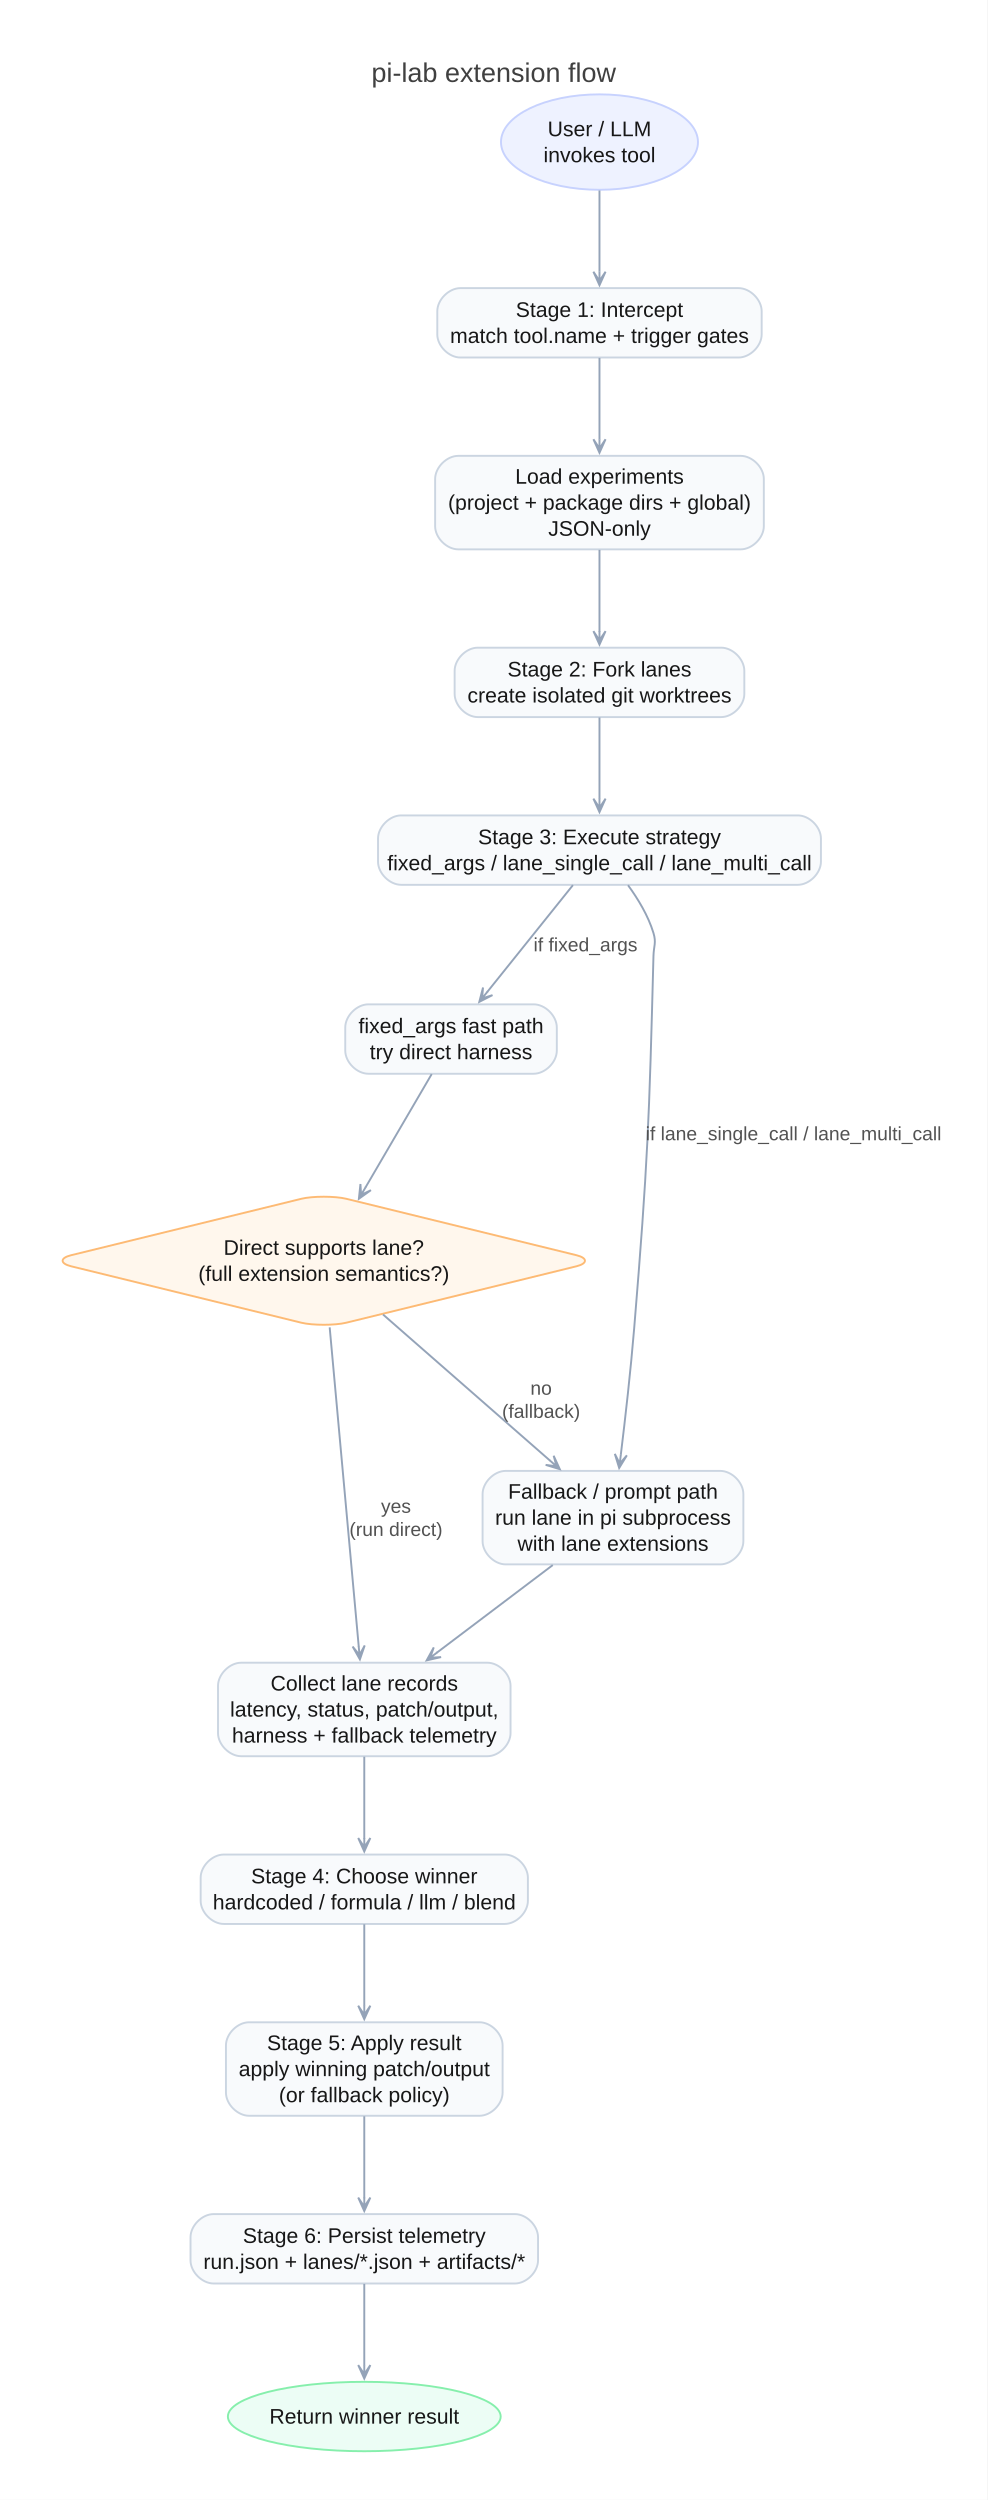
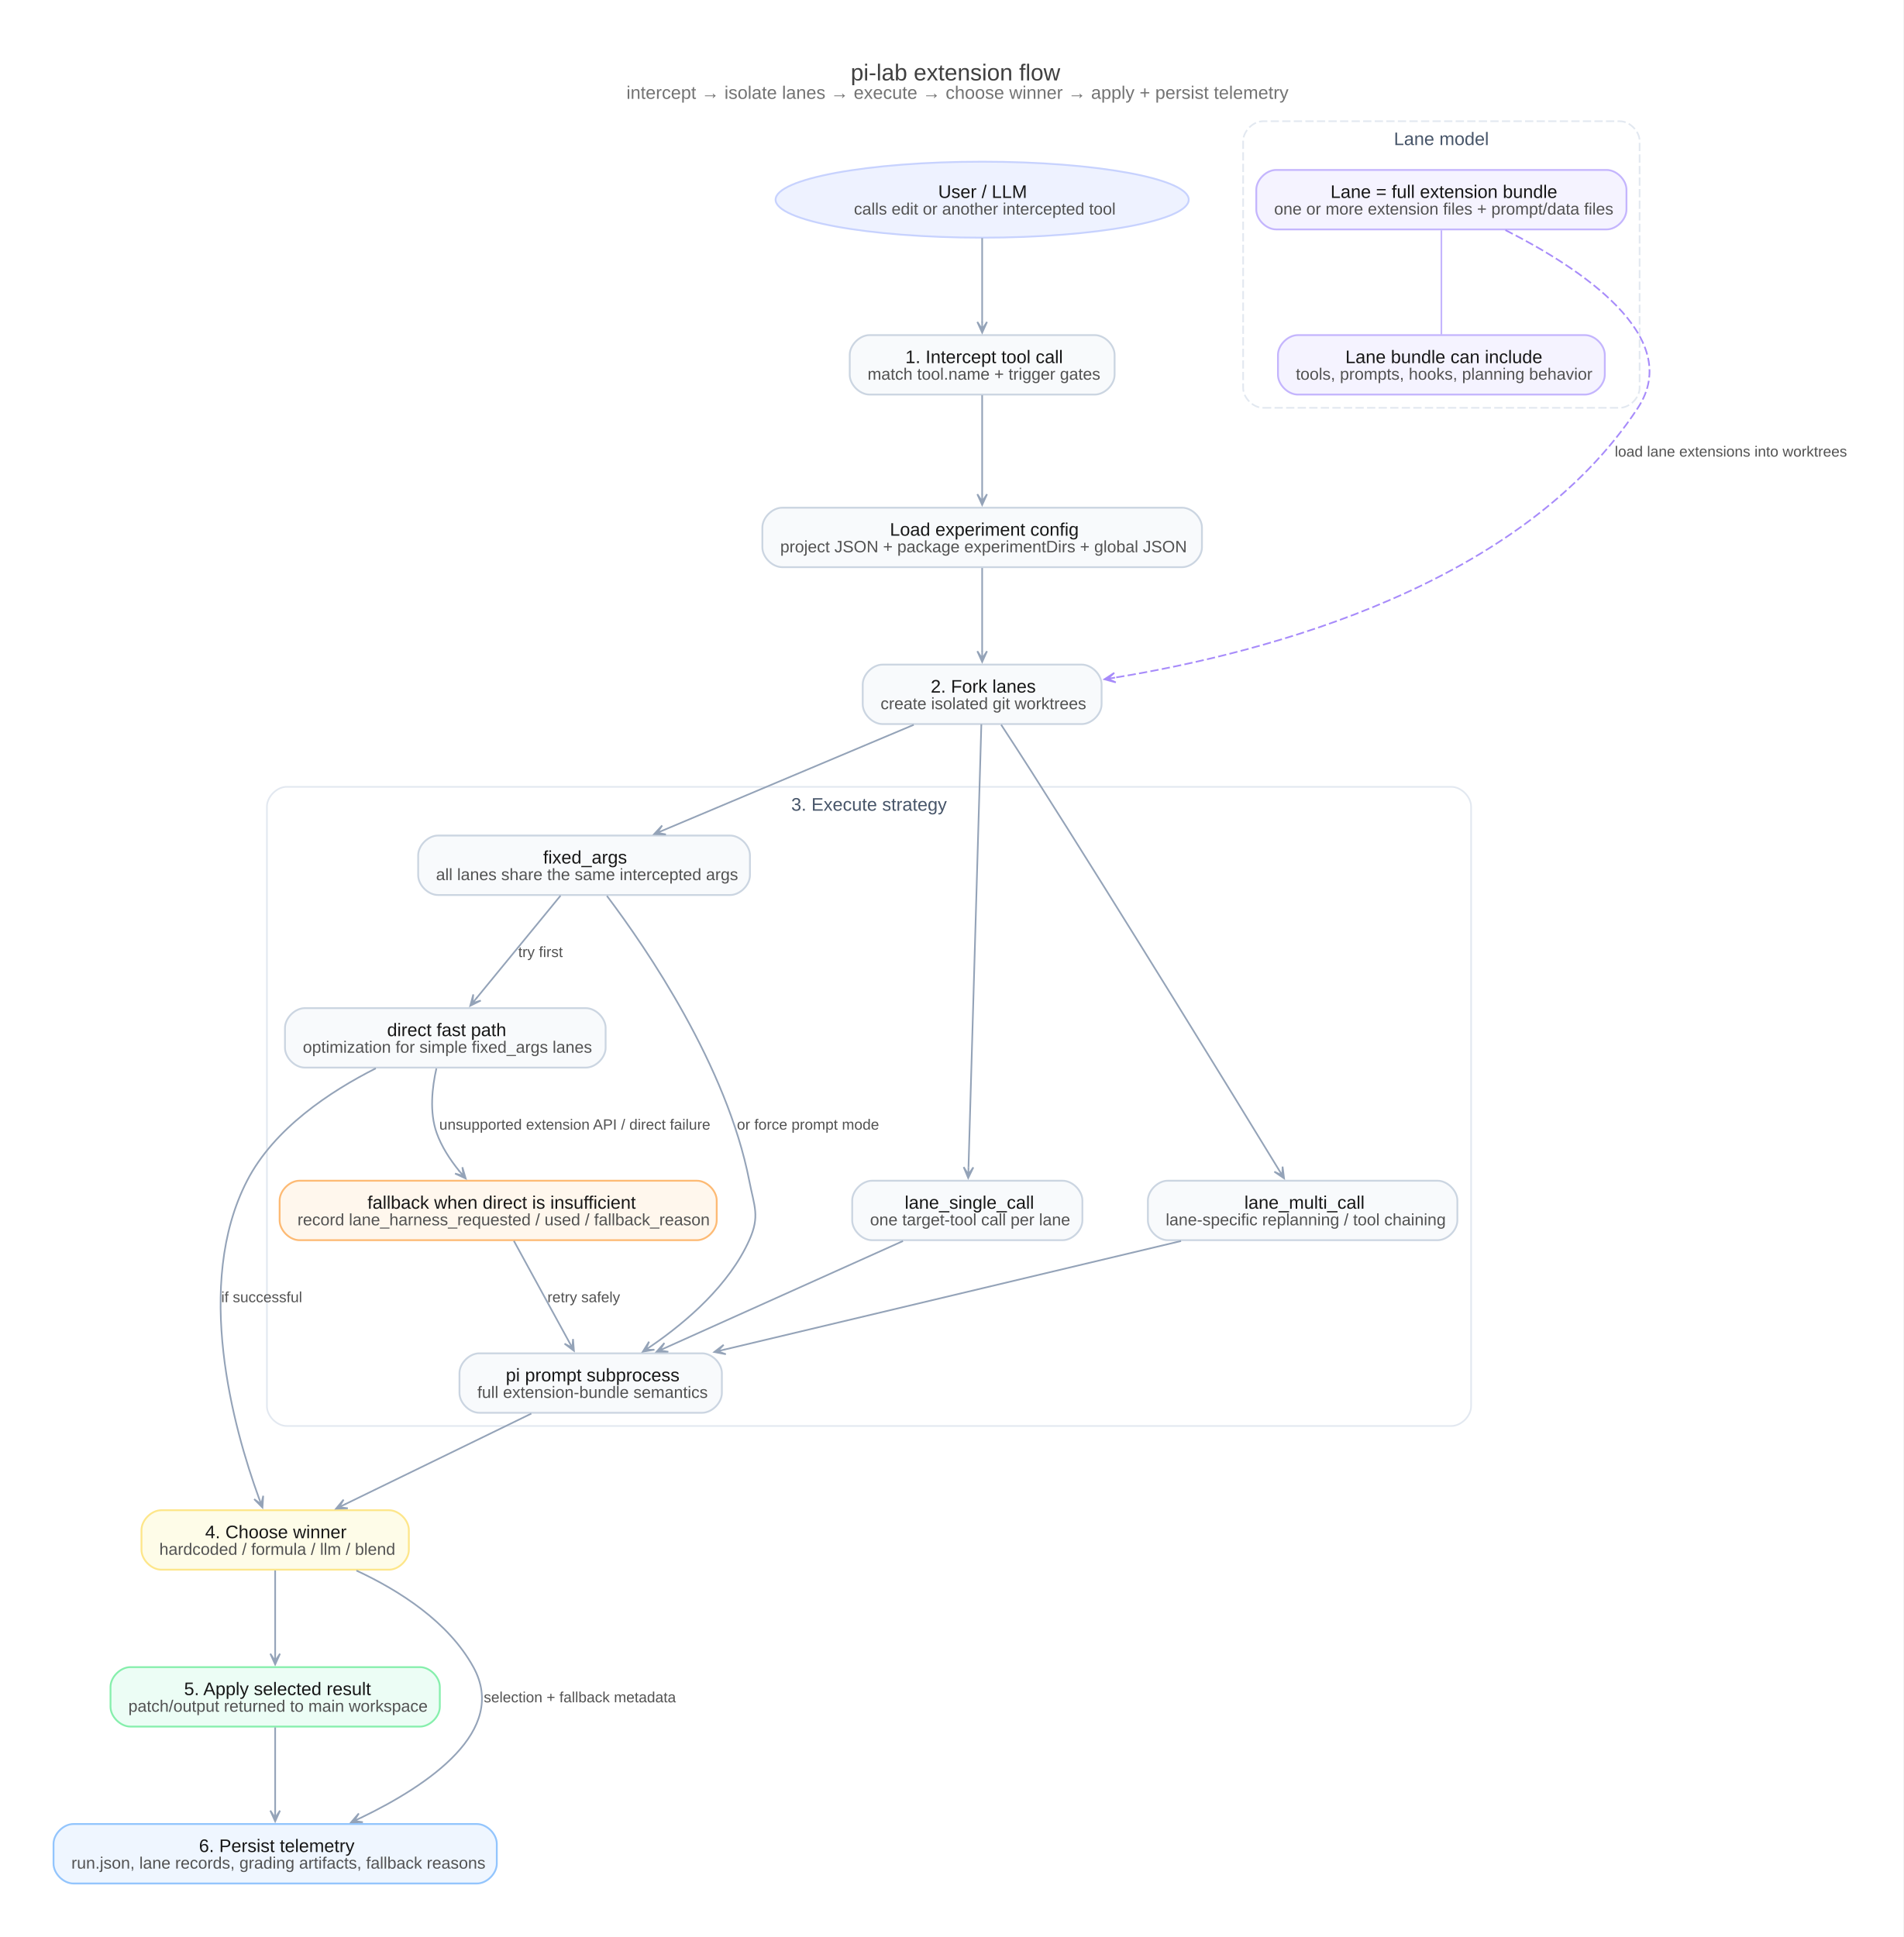
- <svg xmlns="http://www.w3.org/2000/svg" width="1366pt" height="3458pt" viewBox="0.00 0.00 1366.00 3458.00">
-   <g id="graph0" class="graph" transform="scale(2.66667 2.66667) rotate(0) translate(25.2 1271.45)">
-     <polygon fill="white" stroke="none" points="-25.2,25.2 -25.2,-1271.45 486.98,-1271.45 486.98,25.2 -25.2,25.2" />
-     <text xml:space="preserve" text-anchor="middle" x="230.89" y="-1228.95" font-family="Arial" font-size="14.00" fill="#404040">pi-lab extension flow</text>
+ <svg xmlns="http://www.w3.org/2000/svg" width="2800pt" height="2850pt" viewBox="0.00 0.00 2800.00 2850.00">
+   <g id="graph0" class="graph" transform="scale(2.43008 2.43008) rotate(0) translate(32.4 1140.4)">
+     <polygon fill="white" stroke="none" points="-32.4,32.4 -32.4,-1140.4 1119.83,-1140.4 1119.83,32.4 -32.4,32.4" />
+     <text xml:space="preserve" text-anchor="start" x="482.59" y="-1091.7" font-family="Arial" font-size="14.00" fill="#404040">pi-lab extension flow</text>
+     <text xml:space="preserve" text-anchor="start" x="346.84" y="-1080.55" font-family="Arial" font-size="11.00" fill="#737373">intercept → isolate lanes → execute → choose winner → apply + persist telemetry</text>
+     <g id="clust1" class="cluster">
+       <path fill="white" stroke="#e2e8f0" d="M141.18,-277C141.18,-277 846.17,-277 846.17,-277 852.18,-277 858.17,-283 858.17,-289 858.17,-289 858.17,-652 858.17,-652 858.17,-658 852.17,-664 846.17,-664 846.17,-664 141.17,-664 141.17,-664 135.17,-664 129.18,-658 129.18,-652 129.18,-652 129.18,-289 129.18,-289 129.18,-283 135.18,-277 141.18,-277" />
+       <text xml:space="preserve" text-anchor="middle" x="493.68" y="-649.55" font-family="Arial" font-size="11.00" fill="#475569">3. Execute strategy</text>
+     </g>
+     <g id="clust2" class="cluster">
+       <path fill="white" stroke="#e2e8f0" stroke-dasharray="5,2" d="M732.17,-893.5C732.17,-893.5 948.17,-893.5 948.17,-893.5 954.17,-893.5 960.17,-899.5 960.17,-905.5 960.17,-905.5 960.17,-1055 960.17,-1055 960.17,-1061 954.17,-1067 948.17,-1067 948.17,-1067 732.17,-1067 732.17,-1067 726.17,-1067 720.17,-1061 720.17,-1055 720.17,-1055 720.17,-905.5 720.17,-905.5 720.17,-899.5 726.17,-893.5 732.17,-893.5" />
+       <text xml:space="preserve" text-anchor="middle" x="840.17" y="-1052.55" font-family="Arial" font-size="11.00" fill="#475569">Lane model</text>
+     </g>
    <g id="node1" class="node">
-       <ellipse fill="#eef2ff" stroke="#c7d2fe" cx="285.75" cy="-1197.75" rx="51.09" ry="24.75" />
-       <text xml:space="preserve" text-anchor="middle" x="285.75" y="-1200.8" font-family="Arial" font-size="11.00" fill="#171717">User / LLM</text>
-       <text xml:space="preserve" text-anchor="middle" x="285.75" y="-1187.3" font-family="Arial" font-size="11.00" fill="#171717">invokes tool</text>
+       <ellipse fill="#eef2ff" stroke="#c7d2fe" stroke-width="1.1" cx="562.17" cy="-1019.5" rx="125.05" ry="23" />
+       <text xml:space="preserve" text-anchor="start" x="535.55" y="-1020.55" font-family="Arial" font-size="11.00" fill="#171717">User / LLM</text>
+       <text xml:space="preserve" text-anchor="start" x="484.55" y="-1010.5" font-family="Arial" font-size="10.00" fill="#525252">calls edit or another intercepted tool</text>
    </g>
    <g id="node2" class="node">
-       <path fill="#f8fafc" stroke="#cbd5e1" d="M357.88,-1122C357.88,-1122 213.62,-1122 213.62,-1122 207.62,-1122 201.62,-1116 201.62,-1110 201.62,-1110 201.62,-1098 201.62,-1098 201.62,-1092 207.62,-1086 213.62,-1086 213.62,-1086 357.88,-1086 357.88,-1086 363.88,-1086 369.88,-1092 369.88,-1098 369.88,-1098 369.88,-1110 369.88,-1110 369.88,-1116 363.88,-1122 357.88,-1122" />
-       <text xml:space="preserve" text-anchor="middle" x="285.75" y="-1107.05" font-family="Arial" font-size="11.00" fill="#171717">Stage 1: Intercept</text>
-       <text xml:space="preserve" text-anchor="middle" x="285.75" y="-1093.55" font-family="Arial" font-size="11.00" fill="#171717">match tool.name + trigger gates</text>
+       <path fill="#f8fafc" stroke="#cbd5e1" stroke-width="1.1" d="M630.35,-937.5C630.35,-937.5 494,-937.5 494,-937.5 488,-937.5 482,-931.5 482,-925.5 482,-925.5 482,-913.5 482,-913.5 482,-907.5 488,-901.5 494,-901.5 494,-901.5 630.35,-901.5 630.35,-901.5 636.35,-901.5 642.35,-907.5 642.35,-913.5 642.35,-913.5 642.35,-925.5 642.35,-925.5 642.35,-931.5 636.35,-937.5 630.35,-937.5" />
+       <text xml:space="preserve" text-anchor="start" x="515.67" y="-920.55" font-family="Arial" font-size="11.00" fill="#171717">1. Intercept tool call</text>
+       <text xml:space="preserve" text-anchor="start" x="492.8" y="-910.5" font-family="Arial" font-size="10.00" fill="#525252">match tool.name + trigger gates</text>
+     </g>
+     <g id="edge8" class="edge">
+       <path fill="none" stroke="#94a3b8" d="M562.17,-996.26C562.17,-981.02 562.17,-960.8 562.17,-945.08" />
+       <polygon fill="#94a3b8" stroke="#94a3b8" points="562.18,-938.99 565.1,-945.49 562.18,-941.02 562.18,-945.49 562.18,-945.49 562.18,-945.49 562.18,-941.02 559.25,-945.49 562.18,-938.99" />
+     </g>
+     <g id="node3" class="node">
+       <path fill="#f8fafc" stroke="#cbd5e1" stroke-width="1.1" d="M683.22,-833C683.22,-833 441.12,-833 441.12,-833 435.12,-833 429.12,-827 429.12,-821 429.12,-821 429.12,-809 429.12,-809 429.12,-803 435.12,-797 441.12,-797 441.12,-797 683.22,-797 683.22,-797 689.22,-797 695.22,-803 695.22,-809 695.22,-809 695.22,-821 695.22,-821 695.22,-827 689.22,-833 683.22,-833" />
+       <text xml:space="preserve" text-anchor="start" x="506.3" y="-816.05" font-family="Arial" font-size="11.00" fill="#171717">Load experiment config</text>
+       <text xml:space="preserve" text-anchor="start" x="439.92" y="-806" font-family="Arial" font-size="10.00" fill="#525252">project JSON + package experimentDirs + global JSON</text>
+     </g>
+     <g id="edge9" class="edge">
+       <path fill="none" stroke="#94a3b8" d="M562.17,-901.11C562.17,-884.62 562.17,-859.66 562.17,-841.03" />
+       <polygon fill="#94a3b8" stroke="#94a3b8" points="562.18,-834.69 565.1,-841.19 562.18,-836.72 562.18,-841.19 562.18,-841.19 562.18,-841.19 562.18,-836.72 559.25,-841.19 562.18,-834.69" />
+     </g>
+     <g id="node4" class="node">
+       <path fill="#f8fafc" stroke="#cbd5e1" stroke-width="1.1" d="M622.47,-738C622.47,-738 501.87,-738 501.87,-738 495.87,-738 489.87,-732 489.87,-726 489.87,-726 489.87,-714 489.87,-714 489.87,-708 495.87,-702 501.87,-702 501.87,-702 622.47,-702 622.47,-702 628.47,-702 634.47,-708 634.47,-714 634.47,-714 634.47,-726 634.47,-726 634.47,-732 628.47,-738 622.47,-738" />
+       <text xml:space="preserve" text-anchor="start" x="531.05" y="-721.05" font-family="Arial" font-size="11.00" fill="#171717">2. Fork lanes</text>
+       <text xml:space="preserve" text-anchor="start" x="500.67" y="-711" font-family="Arial" font-size="10.00" fill="#525252">create isolated git worktrees</text>
+     </g>
+     <g id="edge10" class="edge">
+       <path fill="none" stroke="#94a3b8" d="M562.17,-796.51C562.17,-782.22 562.17,-761.85 562.17,-745.86" />
+       <polygon fill="#94a3b8" stroke="#94a3b8" points="562.18,-739.63 565.1,-746.13 562.18,-741.66 562.18,-746.13 562.18,-746.13 562.18,-746.13 562.18,-741.66 559.25,-746.13 562.18,-739.63" />
+     </g>
+     <g id="node8" class="node">
+       <path fill="#f8fafc" stroke="#cbd5e1" stroke-width="1.1" d="M409.6,-634.5C409.6,-634.5 232.75,-634.5 232.75,-634.5 226.75,-634.5 220.75,-628.5 220.75,-622.5 220.75,-622.5 220.75,-610.5 220.75,-610.5 220.75,-604.5 226.75,-598.5 232.75,-598.5 232.75,-598.5 409.6,-598.5 409.6,-598.5 415.6,-598.5 421.6,-604.5 421.6,-610.5 421.6,-610.5 421.6,-622.5 421.6,-622.5 421.6,-628.5 415.6,-634.5 409.6,-634.5" />
+       <text xml:space="preserve" text-anchor="start" x="296.43" y="-617.55" font-family="Arial" font-size="11.00" fill="#171717">fixed_args</text>
+       <text xml:space="preserve" text-anchor="start" x="231.55" y="-607.5" font-family="Arial" font-size="10.00" fill="#525252">all lanes share the same intercepted args</text>
+     </g>
+     <g id="edge11" class="edge">
+       <path fill="none" stroke="#94a3b8" d="M520.75,-701.55C478.72,-683.85 413.71,-656.47 369.39,-637.81" />
+       <polygon fill="#94a3b8" stroke="#94a3b8" points="363.59,-635.36 370.71,-635.19 365.46,-636.15 369.58,-637.89 369.58,-637.89 369.58,-637.89 365.46,-636.15 368.44,-640.58 363.59,-635.36" />
+     </g>
+     <g id="node9" class="node">
+       <path fill="#f8fafc" stroke="#cbd5e1" stroke-width="1.1" d="M610.85,-425.5C610.85,-425.5 495.5,-425.5 495.5,-425.5 489.5,-425.5 483.5,-419.5 483.5,-413.5 483.5,-413.5 483.5,-401.5 483.5,-401.5 483.5,-395.5 489.5,-389.5 495.5,-389.5 495.5,-389.5 610.85,-389.5 610.85,-389.5 616.85,-389.5 622.85,-395.5 622.85,-401.5 622.85,-401.5 622.85,-413.5 622.85,-413.5 622.85,-419.5 616.85,-425.5 610.85,-425.5" />
+       <text xml:space="preserve" text-anchor="start" x="515.3" y="-408.55" font-family="Arial" font-size="11.00" fill="#171717">lane_single_call</text>
+       <text xml:space="preserve" text-anchor="start" x="494.3" y="-398.5" font-family="Arial" font-size="10.00" fill="#525252">one target-tool call per lane</text>
+     </g>
+     <g id="edge12" class="edge">
+       <path fill="none" stroke="#94a3b8" d="M561.68,-701.86C560.18,-650.03 555.67,-494.73 553.9,-433.61" />
+       <polygon fill="#94a3b8" stroke="#94a3b8" points="553.72,-427.18 556.83,-433.6 553.78,-429.21 553.9,-433.68 553.9,-433.68 553.9,-433.68 553.78,-429.21 550.98,-433.77 553.72,-427.18" />
+     </g>
+     <g id="node10" class="node">
+       <path fill="#f8fafc" stroke="#cbd5e1" stroke-width="1.1" d="M837.85,-425.5C837.85,-425.5 674.5,-425.5 674.5,-425.5 668.5,-425.5 662.5,-419.5 662.5,-413.5 662.5,-413.5 662.5,-401.5 662.5,-401.5 662.5,-395.5 668.5,-389.5 674.5,-389.5 674.5,-389.5 837.85,-389.5 837.85,-389.5 843.85,-389.5 849.85,-395.5 849.85,-401.5 849.85,-401.5 849.85,-413.5 849.85,-413.5 849.85,-419.5 843.85,-425.5 837.85,-425.5" />
+       <text xml:space="preserve" text-anchor="start" x="720.92" y="-408.55" font-family="Arial" font-size="11.00" fill="#171717">lane_multi_call</text>
+       <text xml:space="preserve" text-anchor="start" x="673.3" y="-398.5" font-family="Arial" font-size="10.00" fill="#525252">lane-specific replanning / tool chaining</text>
+     </g>
+     <g id="edge13" class="edge">
+       <path fill="none" stroke="#94a3b8" d="M573.67,-701.59C579.29,-693.01 586.14,-682.49 592.17,-673 648.28,-584.79 713.26,-478.83 741.65,-432.33" />
+       <polygon fill="#94a3b8" stroke="#94a3b8" points="744.93,-426.96 744.04,-434.03 743.87,-428.69 741.54,-432.5 741.54,-432.5 741.54,-432.5 743.87,-428.69 739.05,-430.98 744.93,-426.96" />
+     </g>
+     <g id="node5" class="node">
+       <path fill="#fefce8" stroke="#fde68a" stroke-width="1.1" d="M203.1,-226C203.1,-226 65.25,-226 65.25,-226 59.25,-226 53.25,-220 53.25,-214 53.25,-214 53.25,-202 53.25,-202 53.25,-196 59.25,-190 65.25,-190 65.25,-190 203.1,-190 203.1,-190 209.1,-190 215.1,-196 215.1,-202 215.1,-202 215.1,-214 215.1,-214 215.1,-220 209.1,-226 203.1,-226" />
+       <text xml:space="preserve" text-anchor="start" x="91.8" y="-209.05" font-family="Arial" font-size="11.00" fill="#171717">4. Choose winner</text>
+       <text xml:space="preserve" text-anchor="start" x="64.05" y="-199" font-family="Arial" font-size="10.00" fill="#525252">hardcoded / formula / llm / blend</text>
+     </g>
+     <g id="node6" class="node">
+       <path fill="#ecfdf5" stroke="#86efac" stroke-width="1.1" d="M221.85,-131C221.85,-131 46.5,-131 46.5,-131 40.5,-131 34.5,-125 34.5,-119 34.5,-119 34.5,-107 34.5,-107 34.5,-101 40.5,-95 46.5,-95 46.5,-95 221.85,-95 221.85,-95 227.85,-95 233.85,-101 233.85,-107 233.85,-107 233.85,-119 233.85,-119 233.85,-125 227.85,-131 221.85,-131" />
+       <text xml:space="preserve" text-anchor="start" x="79.05" y="-114.05" font-family="Arial" font-size="11.00" fill="#171717">5. Apply selected result</text>
+       <text xml:space="preserve" text-anchor="start" x="45.3" y="-104" font-family="Arial" font-size="10.00" fill="#525252">patch/output returned to main workspace</text>
+     </g>
+     <g id="edge16" class="edge">
+       <path fill="none" stroke="#94a3b8" d="M134.18,-189.51C134.18,-175.22 134.18,-154.85 134.18,-138.86" />
+       <polygon fill="#94a3b8" stroke="#94a3b8" points="134.18,-132.63 137.1,-139.13 134.18,-134.66 134.18,-139.13 134.18,-139.13 134.18,-139.13 134.18,-134.66 131.25,-139.13 134.18,-132.63" />
+     </g>
+     <g id="node7" class="node">
+       <path fill="#eff6ff" stroke="#93c5fd" stroke-width="1.1" d="M256.35,-36C256.35,-36 12,-36 12,-36 6,-36 0,-30 0,-24 0,-24 0,-12 0,-12 0,-6 6,0 12,0 12,0 256.35,0 256.35,0 262.35,0 268.35,-6 268.35,-12 268.35,-12 268.35,-24 268.35,-24 268.35,-30 262.35,-36 256.35,-36" />
+       <text xml:space="preserve" text-anchor="start" x="88.05" y="-19.05" font-family="Arial" font-size="11.00" fill="#171717">6. Persist telemetry</text>
+       <text xml:space="preserve" text-anchor="start" x="10.8" y="-9" font-family="Arial" font-size="10.00" fill="#525252">run.json, lane records, grading artifacts, fallback reasons</text>
+     </g>
+     <g id="edge17" class="edge">
+       <path fill="none" stroke="#94a3b8" d="M183.38,-189.46C209.42,-177.36 239.07,-158.44 254.18,-131 275.39,-92.45 227.36,-59.66 185.9,-39.7" />
+       <polygon fill="#94a3b8" stroke="#94a3b8" points="180.15,-37.01 187.28,-37.12 181.99,-37.87 186.03,-39.77 186.03,-39.77 186.03,-39.77 181.99,-37.87 184.79,-42.42 180.15,-37.01" />
+       <text xml:space="preserve" text-anchor="middle" x="318.61" y="-109.7" font-family="Arial" font-size="9.00" fill="#525252">selection + fallback metadata</text>
+     </g>
+     <g id="edge18" class="edge">
+       <path fill="none" stroke="#94a3b8" d="M134.18,-94.51C134.18,-80.22 134.18,-59.85 134.18,-43.86" />
+       <polygon fill="#94a3b8" stroke="#94a3b8" points="134.18,-37.63 137.1,-44.13 134.18,-39.66 134.18,-44.13 134.18,-44.13 134.18,-44.13 134.18,-39.66 131.25,-44.13 134.18,-37.63" />
+     </g>
+     <g id="node11" class="node">
+       <path fill="#f8fafc" stroke="#cbd5e1" stroke-width="1.1" d="M322.23,-530C322.23,-530 152.12,-530 152.12,-530 146.12,-530 140.12,-524 140.12,-518 140.12,-518 140.12,-506 140.12,-506 140.12,-500 146.12,-494 152.12,-494 152.12,-494 322.23,-494 322.23,-494 328.23,-494 334.23,-500 334.23,-506 334.23,-506 334.23,-518 334.23,-518 334.23,-524 328.23,-530 322.23,-530" />
+       <text xml:space="preserve" text-anchor="start" x="201.93" y="-513.05" font-family="Arial" font-size="11.00" fill="#171717">direct fast path</text>
+       <text xml:space="preserve" text-anchor="start" x="150.93" y="-503" font-family="Arial" font-size="10.00" fill="#525252">optimization for simple fixed_args lanes</text>
    </g>
    <g id="edge1" class="edge">
-       <path fill="none" stroke="#94a3b8" d="M285.75,-1172.64C285.75,-1159.66 285.75,-1143.66 285.75,-1130.48" />
-       <polygon fill="#94a3b8" stroke="#94a3b8" points="285.75,-1123.5 288.9,-1130.5 285.75,-1125.78 285.75,-1130.5 285.75,-1130.5 285.75,-1130.5 285.75,-1125.78 282.6,-1130.5 285.75,-1123.5" />
+       <path fill="none" stroke="#94a3b8" d="M306.93,-598.11C292.93,-581.03 271.48,-554.87 256.07,-536.06" />
+       <polygon fill="#94a3b8" stroke="#94a3b8" points="252.27,-531.42 258.65,-534.59 253.55,-532.99 256.39,-536.44 256.39,-536.44 256.39,-536.44 253.55,-532.99 254.12,-538.3 252.27,-531.42" />
+       <text xml:space="preserve" text-anchor="middle" x="294.82" y="-560.95" font-family="Arial" font-size="9.00" fill="#525252">try first</text>
    </g>
-     <g id="node3" class="node">
-       <path fill="#f8fafc" stroke="#cbd5e1" d="M359,-1035C359,-1035 212.5,-1035 212.5,-1035 206.5,-1035 200.5,-1029 200.5,-1023 200.5,-1023 200.5,-998.5 200.5,-998.5 200.5,-992.5 206.5,-986.5 212.5,-986.5 212.5,-986.5 359,-986.5 359,-986.5 365,-986.5 371,-992.5 371,-998.5 371,-998.5 371,-1023 371,-1023 371,-1029 365,-1035 359,-1035" />
-       <text xml:space="preserve" text-anchor="middle" x="285.75" y="-1020.55" font-family="Arial" font-size="11.00" fill="#171717">Load experiments</text>
-       <text xml:space="preserve" text-anchor="middle" x="285.75" y="-1007.05" font-family="Arial" font-size="11.00" fill="#171717">(project + package dirs + global)</text>
-       <text xml:space="preserve" text-anchor="middle" x="285.75" y="-993.55" font-family="Arial" font-size="11.00" fill="#171717">JSON-only</text>
+     <g id="node12" class="node">
+       <path fill="#f8fafc" stroke="#cbd5e1" stroke-width="1.1" d="M392.6,-321C392.6,-321 257.75,-321 257.75,-321 251.75,-321 245.75,-315 245.75,-309 245.75,-309 245.75,-297 245.75,-297 245.75,-291 251.75,-285 257.75,-285 257.75,-285 392.6,-285 392.6,-285 398.6,-285 404.6,-291 404.6,-297 404.6,-297 404.6,-309 404.6,-309 404.6,-315 398.6,-321 392.6,-321" />
+       <text xml:space="preserve" text-anchor="start" x="273.8" y="-304.05" font-family="Arial" font-size="11.00" fill="#171717">pi prompt subprocess</text>
+       <text xml:space="preserve" text-anchor="start" x="256.55" y="-294" font-family="Arial" font-size="10.00" fill="#525252">full extension-bundle semantics</text>
    </g>
    <g id="edge2" class="edge">
-       <path fill="none" stroke="#94a3b8" d="M285.75,-1085.84C285.75,-1073.93 285.75,-1057.7 285.75,-1043.48" />
-       <polygon fill="#94a3b8" stroke="#94a3b8" points="285.75,-1036.6 288.9,-1043.6 285.75,-1038.88 285.75,-1043.6 285.75,-1043.6 285.75,-1043.6 285.75,-1038.88 282.6,-1043.6 285.75,-1036.6" />
+       <path fill="none" stroke="#94a3b8" d="M334.99,-597.99C359.11,-566 407.63,-495.02 421.18,-425.5 424.23,-409.8 427.72,-404.1 421.18,-389.5 409.04,-362.44 383.64,-340.43 362.01,-325.53" />
+       <polygon fill="#94a3b8" stroke="#94a3b8" points="356.74,-322 363.77,-323.19 358.43,-323.13 362.14,-325.62 362.14,-325.62 362.14,-325.62 358.43,-323.13 360.52,-328.05 356.74,-322" />
+       <text xml:space="preserve" text-anchor="middle" x="456.75" y="-456.45" font-family="Arial" font-size="9.00" fill="#525252">or force prompt mode</text>
    </g>
-     <g id="node4" class="node">
-       <path fill="#f8fafc" stroke="#cbd5e1" d="M348.88,-935.5C348.88,-935.5 222.62,-935.5 222.62,-935.5 216.62,-935.5 210.62,-929.5 210.62,-923.5 210.62,-923.5 210.62,-911.5 210.62,-911.5 210.62,-905.5 216.62,-899.5 222.62,-899.5 222.62,-899.5 348.88,-899.5 348.88,-899.5 354.88,-899.5 360.88,-905.5 360.88,-911.5 360.88,-911.5 360.88,-923.5 360.88,-923.5 360.88,-929.5 354.88,-935.5 348.88,-935.5" />
-       <text xml:space="preserve" text-anchor="middle" x="285.75" y="-920.55" font-family="Arial" font-size="11.00" fill="#171717">Stage 2: Fork lanes</text>
-       <text xml:space="preserve" text-anchor="middle" x="285.75" y="-907.05" font-family="Arial" font-size="11.00" fill="#171717">create isolated git worktrees</text>
+     <g id="edge5" class="edge">
+       <path fill="none" stroke="#94a3b8" d="M514.24,-389C474.48,-371.12 412.8,-343.39 370.78,-324.5" />
+       <polygon fill="#94a3b8" stroke="#94a3b8" points="365.06,-321.93 372.19,-321.93 366.91,-322.76 370.99,-324.6 370.99,-324.6 370.99,-324.6 366.91,-322.76 369.79,-327.26 365.06,-321.93" />
+     </g>
+     <g id="edge6" class="edge">
+       <path fill="none" stroke="#94a3b8" d="M682.57,-389C605.67,-370.71 485.38,-342.1 405.91,-323.2" />
+       <polygon fill="#94a3b8" stroke="#94a3b8" points="400.02,-321.8 407.02,-320.46 402,-322.27 406.34,-323.3 406.34,-323.3 406.34,-323.3 402,-322.27 405.67,-326.15 400.02,-321.8" />
+     </g>
+     <g id="edge15" class="edge">
+       <path fill="none" stroke="#94a3b8" d="M195.1,-493.55C167.44,-479.6 133.46,-457.11 117.18,-425.5 84.75,-362.59 109.02,-275.52 124.27,-233.56" />
+       <polygon fill="#94a3b8" stroke="#94a3b8" points="126.48,-227.64 126.95,-234.75 125.77,-229.55 124.21,-233.73 124.21,-233.73 124.21,-233.73 125.77,-229.55 121.47,-232.71 126.48,-227.64" />
+       <text xml:space="preserve" text-anchor="middle" x="126.02" y="-351.95" font-family="Arial" font-size="9.00" fill="#525252">if successful</text>
+     </g>
+     <g id="node13" class="node">
+       <path fill="#fff7ed" stroke="#fdba74" stroke-width="1.1" d="M389.48,-425.5C389.48,-425.5 148.88,-425.5 148.88,-425.5 142.88,-425.5 136.88,-419.5 136.88,-413.5 136.88,-413.5 136.88,-401.5 136.88,-401.5 136.88,-395.5 142.88,-389.5 148.88,-389.5 148.88,-389.5 389.48,-389.5 389.48,-389.5 395.48,-389.5 401.48,-395.5 401.48,-401.5 401.48,-401.5 401.48,-413.5 401.48,-413.5 401.48,-419.5 395.48,-425.5 389.48,-425.5" />
+       <text xml:space="preserve" text-anchor="start" x="190.05" y="-408.55" font-family="Arial" font-size="11.00" fill="#171717">fallback when direct is insufficient</text>
+       <text xml:space="preserve" text-anchor="start" x="147.68" y="-398.5" font-family="Arial" font-size="10.00" fill="#525252">record lane_harness_requested / used / fallback_reason</text>
    </g>
    <g id="edge3" class="edge">
-       <path fill="none" stroke="#94a3b8" d="M285.75,-986.25C285.75,-973.22 285.75,-957.01 285.75,-943.71" />
-       <polygon fill="#94a3b8" stroke="#94a3b8" points="285.75,-937.08 288.9,-944.08 285.75,-939.37 285.75,-944.08 285.75,-944.08 285.75,-944.08 285.75,-939.37 282.6,-944.08 285.75,-937.08" />
+       <path fill="none" stroke="#94a3b8" d="M231.79,-493.47C229.19,-482.06 227.49,-467.04 231.93,-454.5 234.87,-446.18 240.04,-438.26 245.6,-431.41" />
+       <polygon fill="#94a3b8" stroke="#94a3b8" points="249.53,-426.85 247.51,-433.68 248.21,-428.38 245.29,-431.77 245.29,-431.77 245.29,-431.77 248.21,-428.38 243.07,-429.86 249.53,-426.85" />
+       <text xml:space="preserve" text-anchor="middle" x="315.55" y="-456.45" font-family="Arial" font-size="9.00" fill="#525252">unsupported extension API / direct failure</text>
    </g>
-     <g id="node5" class="node">
-       <path fill="#f8fafc" stroke="#cbd5e1" d="M388.62,-848.5C388.62,-848.5 182.88,-848.5 182.88,-848.5 176.88,-848.5 170.88,-842.5 170.88,-836.5 170.88,-836.5 170.88,-824.5 170.88,-824.5 170.88,-818.5 176.88,-812.5 182.88,-812.5 182.88,-812.5 388.62,-812.5 388.62,-812.5 394.62,-812.5 400.62,-818.5 400.62,-824.5 400.62,-824.5 400.62,-836.5 400.62,-836.5 400.62,-842.5 394.62,-848.5 388.62,-848.5" />
-       <text xml:space="preserve" text-anchor="middle" x="285.75" y="-833.55" font-family="Arial" font-size="11.00" fill="#171717">Stage 3: Execute strategy</text>
-       <text xml:space="preserve" text-anchor="middle" x="285.75" y="-820.05" font-family="Arial" font-size="11.00" fill="#171717">fixed_args / lane_single_call / lane_multi_call</text>
+     <g id="edge14" class="edge">
+       <path fill="none" stroke="#94a3b8" d="M289.25,-284.51C257.24,-268.92 210.35,-246.09 176.52,-229.62" />
+       <polygon fill="#94a3b8" stroke="#94a3b8" points="171.04,-226.95 178.16,-227.16 172.86,-227.84 176.88,-229.79 176.88,-229.79 176.88,-229.79 172.86,-227.84 175.6,-232.42 171.04,-226.95" />
    </g>
    <g id="edge4" class="edge">
-       <path fill="none" stroke="#94a3b8" d="M285.75,-899.3C285.75,-887.17 285.75,-870.71 285.75,-857.05" />
-       <polygon fill="#94a3b8" stroke="#94a3b8" points="285.75,-850.19 288.9,-857.19 285.75,-852.47 285.75,-857.19 285.75,-857.19 285.75,-857.19 285.75,-852.47 282.6,-857.19 285.75,-850.19" />
+       <path fill="none" stroke="#94a3b8" d="M278.67,-389.11C287.85,-372.33 301.81,-346.77 312.04,-328.04" />
+       <polygon fill="#94a3b8" stroke="#94a3b8" points="315.04,-322.54 314.49,-329.65 314.07,-324.33 311.93,-328.25 311.93,-328.25 311.93,-328.25 314.07,-324.33 309.36,-326.84 315.04,-322.54" />
+       <text xml:space="preserve" text-anchor="middle" x="320.98" y="-351.95" font-family="Arial" font-size="9.00" fill="#525252">retry safely</text>
    </g>
-     <g id="node6" class="node">
-       <path fill="#f8fafc" stroke="#cbd5e1" d="M251.62,-750.5C251.62,-750.5 165.88,-750.5 165.88,-750.5 159.88,-750.5 153.88,-744.5 153.88,-738.5 153.88,-738.5 153.88,-726.5 153.88,-726.5 153.88,-720.5 159.88,-714.5 165.88,-714.5 165.88,-714.5 251.62,-714.5 251.62,-714.5 257.62,-714.5 263.62,-720.5 263.62,-726.5 263.62,-726.5 263.62,-738.5 263.62,-738.5 263.62,-744.5 257.62,-750.5 251.62,-750.5" />
-       <text xml:space="preserve" text-anchor="middle" x="208.75" y="-735.55" font-family="Arial" font-size="11.00" fill="#171717">fixed_args fast path</text>
-       <text xml:space="preserve" text-anchor="middle" x="208.75" y="-722.05" font-family="Arial" font-size="11.00" fill="#171717">try direct harness</text>
+     <g id="node14" class="node">
+       <path fill="#f5f3ff" stroke="#c4b5fd" stroke-width="1.1" d="M940.22,-1037.5C940.22,-1037.5 740.12,-1037.5 740.12,-1037.5 734.12,-1037.5 728.12,-1031.5 728.12,-1025.5 728.12,-1025.5 728.12,-1013.5 728.12,-1013.5 728.12,-1007.5 734.12,-1001.5 740.12,-1001.5 740.12,-1001.5 940.22,-1001.5 940.22,-1001.5 946.22,-1001.5 952.22,-1007.5 952.22,-1013.5 952.22,-1013.5 952.22,-1025.5 952.22,-1025.5 952.22,-1031.5 946.22,-1037.5 940.22,-1037.5" />
+       <text xml:space="preserve" text-anchor="start" x="773.05" y="-1020.55" font-family="Arial" font-size="11.00" fill="#171717">Lane = full extension bundle</text>
+       <text xml:space="preserve" text-anchor="start" x="738.92" y="-1010.5" font-family="Arial" font-size="10.00" fill="#525252">one or more extension files + prompt/data files</text>
    </g>
-     <g id="edge5" class="edge">
-       <path fill="none" stroke="#94a3b8" d="M271.98,-812.34C259.58,-796.87 241.23,-774 227.49,-756.87" />
-       <polygon fill="#94a3b8" stroke="#94a3b8" points="223.42,-751.79 230.26,-755.28 224.85,-753.57 227.8,-757.25 227.8,-757.25 227.8,-757.25 224.85,-753.57 225.34,-759.22 223.42,-751.79" />
-       <text xml:space="preserve" text-anchor="middle" x="278.49" y="-778" font-family="Arial" font-size="10.00" fill="#525252">if fixed_args</text>
+     <g id="edge19" class="edge">
+       <path fill="none" stroke="#a78bfa" stroke-dasharray="5,2" d="M878.94,-1001.07C923.63,-978.45 987.52,-936.72 959.17,-893.5 889.06,-786.58 736.78,-745.59 642.53,-730.12" />
+       <polygon fill="#a78bfa" stroke="#a78bfa" points="636.2,-729.11 643.08,-727.24 638.21,-729.43 642.62,-730.13 642.62,-730.13 642.62,-730.13 638.21,-729.43 642.16,-733.02 636.2,-729.11" />
+       <text xml:space="preserve" text-anchor="middle" x="1015.43" y="-863.95" font-family="Arial" font-size="9.00" fill="#525252">load lane extensions into worktrees</text>
    </g>
-     <g id="node8" class="node">
-       <path fill="#f8fafc" stroke="#cbd5e1" d="M348.38,-508.5C348.38,-508.5 237.12,-508.5 237.12,-508.5 231.12,-508.5 225.12,-502.5 225.12,-496.5 225.12,-496.5 225.12,-472 225.12,-472 225.12,-466 231.12,-460 237.12,-460 237.12,-460 348.38,-460 348.38,-460 354.38,-460 360.38,-466 360.38,-472 360.38,-472 360.38,-496.5 360.38,-496.5 360.38,-502.5 354.38,-508.5 348.38,-508.5" />
-       <text xml:space="preserve" text-anchor="middle" x="292.75" y="-494.05" font-family="Arial" font-size="11.00" fill="#171717">Fallback / prompt path</text>
-       <text xml:space="preserve" text-anchor="middle" x="292.75" y="-480.55" font-family="Arial" font-size="11.00" fill="#171717">run lane in pi subprocess</text>
-       <text xml:space="preserve" text-anchor="middle" x="292.75" y="-467.05" font-family="Arial" font-size="11.00" fill="#171717">with lane extensions</text>
-     </g>
-     <g id="edge6" class="edge">
-       <path fill="none" stroke="#94a3b8" d="M300.55,-812.3C305.79,-805.12 311.06,-796.39 313.75,-787.5 315.3,-782.4 313.89,-780.83 313.75,-775.5 311.53,-689.64 310.8,-668.1 303.75,-582.5 301.94,-560.52 299.14,-535.83 296.81,-516.83" />
-       <polygon fill="#94a3b8" stroke="#94a3b8" points="295.97,-510 299.96,-516.56 296.25,-512.27 296.83,-516.95 296.83,-516.95 296.83,-516.95 296.25,-512.27 293.7,-517.34 295.97,-510" />
-       <text xml:space="preserve" text-anchor="middle" x="386.41" y="-680" font-family="Arial" font-size="10.00" fill="#525252">if lane_single_call / lane_multi_call</text>
-     </g>
-     <g id="node7" class="node">
-       <path fill="#fff7ed" stroke="#fdba74" d="M131.1,-649.64C131.1,-649.64 11.65,-620.36 11.65,-620.36 5.83,-618.93 5.83,-616.07 11.65,-614.64 11.65,-614.64 131.1,-585.36 131.1,-585.36 136.92,-583.93 148.58,-583.93 154.4,-585.36 154.4,-585.36 273.85,-614.64 273.85,-614.64 279.67,-616.07 279.67,-618.93 273.85,-620.36 273.85,-620.36 154.4,-649.64 154.4,-649.64 148.58,-651.07 136.92,-651.07 131.1,-649.64" />
-       <text xml:space="preserve" text-anchor="middle" x="142.75" y="-620.55" font-family="Arial" font-size="11.00" fill="#171717">Direct supports lane?</text>
-       <text xml:space="preserve" text-anchor="middle" x="142.75" y="-607.05" font-family="Arial" font-size="11.00" fill="#171717">(full extension semantics?)</text>
+     <g id="node15" class="node">
+       <path fill="#f5f3ff" stroke="#c4b5fd" stroke-width="1.1" d="M927.1,-937.5C927.1,-937.5 753.25,-937.5 753.25,-937.5 747.25,-937.5 741.25,-931.5 741.25,-925.5 741.25,-925.5 741.25,-913.5 741.25,-913.5 741.25,-907.5 747.25,-901.5 753.25,-901.5 753.25,-901.5 927.1,-901.5 927.1,-901.5 933.1,-901.5 939.1,-907.5 939.1,-913.5 939.1,-913.5 939.1,-925.5 939.1,-925.5 939.1,-931.5 933.1,-937.5 927.1,-937.5" />
+       <text xml:space="preserve" text-anchor="start" x="782.05" y="-920.55" font-family="Arial" font-size="11.00" fill="#171717">Lane bundle can include</text>
+       <text xml:space="preserve" text-anchor="start" x="752.05" y="-910.5" font-family="Arial" font-size="10.00" fill="#525252">tools, prompts, hooks, planning behavior</text>
    </g>
    <g id="edge7" class="edge">
-       <path fill="none" stroke="#94a3b8" d="M198.73,-714.34C189.63,-698.76 175.91,-675.27 164.33,-655.44" />
-       <polygon fill="#94a3b8" stroke="#94a3b8" points="160.95,-649.66 167.2,-654.11 162.1,-651.63 164.48,-655.7 164.48,-655.7 164.48,-655.7 162.1,-651.63 161.76,-657.29 160.95,-649.66" />
-     </g>
-     <g id="edge9" class="edge">
-       <path fill="none" stroke="#94a3b8" d="M173.47,-589.62C198.7,-567.54 234.35,-536.35 260.1,-513.82" />
-       <polygon fill="#94a3b8" stroke="#94a3b8" points="265.17,-509.38 261.98,-516.36 263.46,-510.88 259.91,-513.99 259.91,-513.99 259.91,-513.99 263.46,-510.88 257.83,-511.62 265.17,-509.38" />
-       <text xml:space="preserve" text-anchor="middle" x="255.47" y="-548" font-family="Arial" font-size="10.00" fill="#525252">no</text>
-       <text xml:space="preserve" text-anchor="middle" x="255.47" y="-536" font-family="Arial" font-size="10.00" fill="#525252">(fallback)</text>
-     </g>
-     <g id="node9" class="node">
-       <path fill="#f8fafc" stroke="#cbd5e1" d="M227.62,-409C227.62,-409 99.88,-409 99.88,-409 93.88,-409 87.88,-403 87.88,-397 87.88,-397 87.88,-372.5 87.88,-372.5 87.88,-366.5 93.88,-360.5 99.88,-360.5 99.88,-360.5 227.62,-360.5 227.62,-360.5 233.62,-360.5 239.62,-366.5 239.62,-372.5 239.62,-372.5 239.62,-397 239.62,-397 239.62,-403 233.62,-409 227.62,-409" />
-       <text xml:space="preserve" text-anchor="middle" x="163.75" y="-394.55" font-family="Arial" font-size="11.00" fill="#171717">Collect lane records</text>
-       <text xml:space="preserve" text-anchor="middle" x="163.75" y="-381.05" font-family="Arial" font-size="11.00" fill="#171717">latency, status, patch/output,</text>
-       <text xml:space="preserve" text-anchor="middle" x="163.75" y="-367.55" font-family="Arial" font-size="11.00" fill="#171717">harness + fallback telemetry</text>
-     </g>
-     <g id="edge8" class="edge">
-       <path fill="none" stroke="#94a3b8" d="M145.8,-582.95C149.84,-538.56 156.91,-460.88 160.87,-417.45" />
-       <polygon fill="#94a3b8" stroke="#94a3b8" points="161.48,-410.71 163.98,-417.96 161.27,-412.98 160.84,-417.68 160.84,-417.68 160.84,-417.68 161.27,-412.98 157.71,-417.39 161.48,-410.71" />
-       <text xml:space="preserve" text-anchor="middle" x="180.19" y="-486.75" font-family="Arial" font-size="10.00" fill="#525252">yes</text>
-       <text xml:space="preserve" text-anchor="middle" x="180.19" y="-474.75" font-family="Arial" font-size="10.00" fill="#525252">(run direct)</text>
-     </g>
-     <g id="edge10" class="edge">
-       <path fill="none" stroke="#94a3b8" d="M261.52,-459.65C243.43,-445.98 220.54,-428.67 201.45,-414.25" />
-       <polygon fill="#94a3b8" stroke="#94a3b8" points="196.11,-410.21 203.59,-411.92 197.93,-411.58 201.69,-414.43 201.69,-414.43 201.69,-414.43 197.93,-411.58 199.79,-416.94 196.11,-410.21" />
-     </g>
-     <g id="node10" class="node">
-       <path fill="#f8fafc" stroke="#cbd5e1" d="M236.62,-309.5C236.62,-309.5 90.88,-309.5 90.88,-309.5 84.88,-309.5 78.88,-303.5 78.88,-297.5 78.88,-297.5 78.88,-285.5 78.88,-285.5 78.88,-279.5 84.88,-273.5 90.88,-273.5 90.88,-273.5 236.62,-273.5 236.62,-273.5 242.62,-273.5 248.62,-279.5 248.62,-285.5 248.62,-285.5 248.62,-297.5 248.62,-297.5 248.62,-303.5 242.62,-309.5 236.62,-309.5" />
-       <text xml:space="preserve" text-anchor="middle" x="163.75" y="-294.55" font-family="Arial" font-size="11.00" fill="#171717">Stage 4: Choose winner</text>
-       <text xml:space="preserve" text-anchor="middle" x="163.75" y="-281.05" font-family="Arial" font-size="11.00" fill="#171717">hardcoded / formula / llm / blend</text>
-     </g>
-     <g id="edge11" class="edge">
-       <path fill="none" stroke="#94a3b8" d="M163.75,-360.25C163.75,-347.22 163.75,-331.01 163.75,-317.71" />
-       <polygon fill="#94a3b8" stroke="#94a3b8" points="163.75,-311.08 166.9,-318.08 163.75,-313.37 163.75,-318.08 163.75,-318.08 163.75,-318.08 163.75,-313.37 160.6,-318.08 163.75,-311.08" />
-     </g>
-     <g id="node11" class="node">
-       <path fill="#f8fafc" stroke="#cbd5e1" d="M223.5,-222.5C223.5,-222.5 104,-222.5 104,-222.5 98,-222.5 92,-216.5 92,-210.5 92,-210.5 92,-186 92,-186 92,-180 98,-174 104,-174 104,-174 223.5,-174 223.5,-174 229.5,-174 235.5,-180 235.5,-186 235.5,-186 235.5,-210.5 235.5,-210.5 235.5,-216.5 229.5,-222.5 223.5,-222.5" />
-       <text xml:space="preserve" text-anchor="middle" x="163.75" y="-208.05" font-family="Arial" font-size="11.00" fill="#171717">Stage 5: Apply result</text>
-       <text xml:space="preserve" text-anchor="middle" x="163.75" y="-194.55" font-family="Arial" font-size="11.00" fill="#171717">apply winning patch/output</text>
-       <text xml:space="preserve" text-anchor="middle" x="163.75" y="-181.05" font-family="Arial" font-size="11.00" fill="#171717">(or fallback policy)</text>
-     </g>
-     <g id="edge12" class="edge">
-       <path fill="none" stroke="#94a3b8" d="M163.75,-273.34C163.75,-261.43 163.75,-245.2 163.75,-230.98" />
-       <polygon fill="#94a3b8" stroke="#94a3b8" points="163.75,-224.1 166.9,-231.1 163.75,-226.38 163.75,-231.1 163.75,-231.1 163.75,-231.1 163.75,-226.38 160.6,-231.1 163.75,-224.1" />
-     </g>
-     <g id="node12" class="node">
-       <path fill="#f8fafc" stroke="#cbd5e1" d="M241.88,-123C241.88,-123 85.62,-123 85.62,-123 79.62,-123 73.62,-117 73.62,-111 73.62,-111 73.62,-99 73.62,-99 73.62,-93 79.62,-87 85.62,-87 85.62,-87 241.88,-87 241.88,-87 247.88,-87 253.88,-93 253.88,-99 253.88,-99 253.88,-111 253.88,-111 253.88,-117 247.88,-123 241.88,-123" />
-       <text xml:space="preserve" text-anchor="middle" x="163.75" y="-108.05" font-family="Arial" font-size="11.00" fill="#171717">Stage 6: Persist telemetry</text>
-       <text xml:space="preserve" text-anchor="middle" x="163.75" y="-94.55" font-family="Arial" font-size="11.00" fill="#171717">run.json + lanes/*.json + artifacts/*</text>
-     </g>
-     <g id="edge13" class="edge">
-       <path fill="none" stroke="#94a3b8" d="M163.75,-173.75C163.75,-160.72 163.75,-144.51 163.75,-131.21" />
-       <polygon fill="#94a3b8" stroke="#94a3b8" points="163.75,-124.58 166.9,-131.58 163.75,-126.87 163.75,-131.58 163.75,-131.58 163.75,-131.58 163.75,-126.87 160.6,-131.58 163.75,-124.58" />
-     </g>
-     <g id="node13" class="node">
-       <ellipse fill="#ecfdf5" stroke="#86efac" cx="163.75" cy="-18" rx="70.75" ry="18" />
-       <text xml:space="preserve" text-anchor="middle" x="163.75" y="-14.3" font-family="Arial" font-size="11.00" fill="#171717">Return winner result</text>
-     </g>
-     <g id="edge14" class="edge">
-       <path fill="none" stroke="#94a3b8" d="M163.75,-86.8C163.75,-74.67 163.75,-58.21 163.75,-44.55" />
-       <polygon fill="#94a3b8" stroke="#94a3b8" points="163.75,-37.69 166.9,-44.69 163.75,-39.97 163.75,-44.69 163.75,-44.69 163.75,-44.69 163.75,-39.97 160.6,-44.69 163.75,-37.69" />
+       <path fill="none" stroke="#c4b5fd" d="M840.17,-1000.98C840.17,-983.14 840.17,-955.65 840.17,-937.87" />
    </g>
  </g>
</svg>
